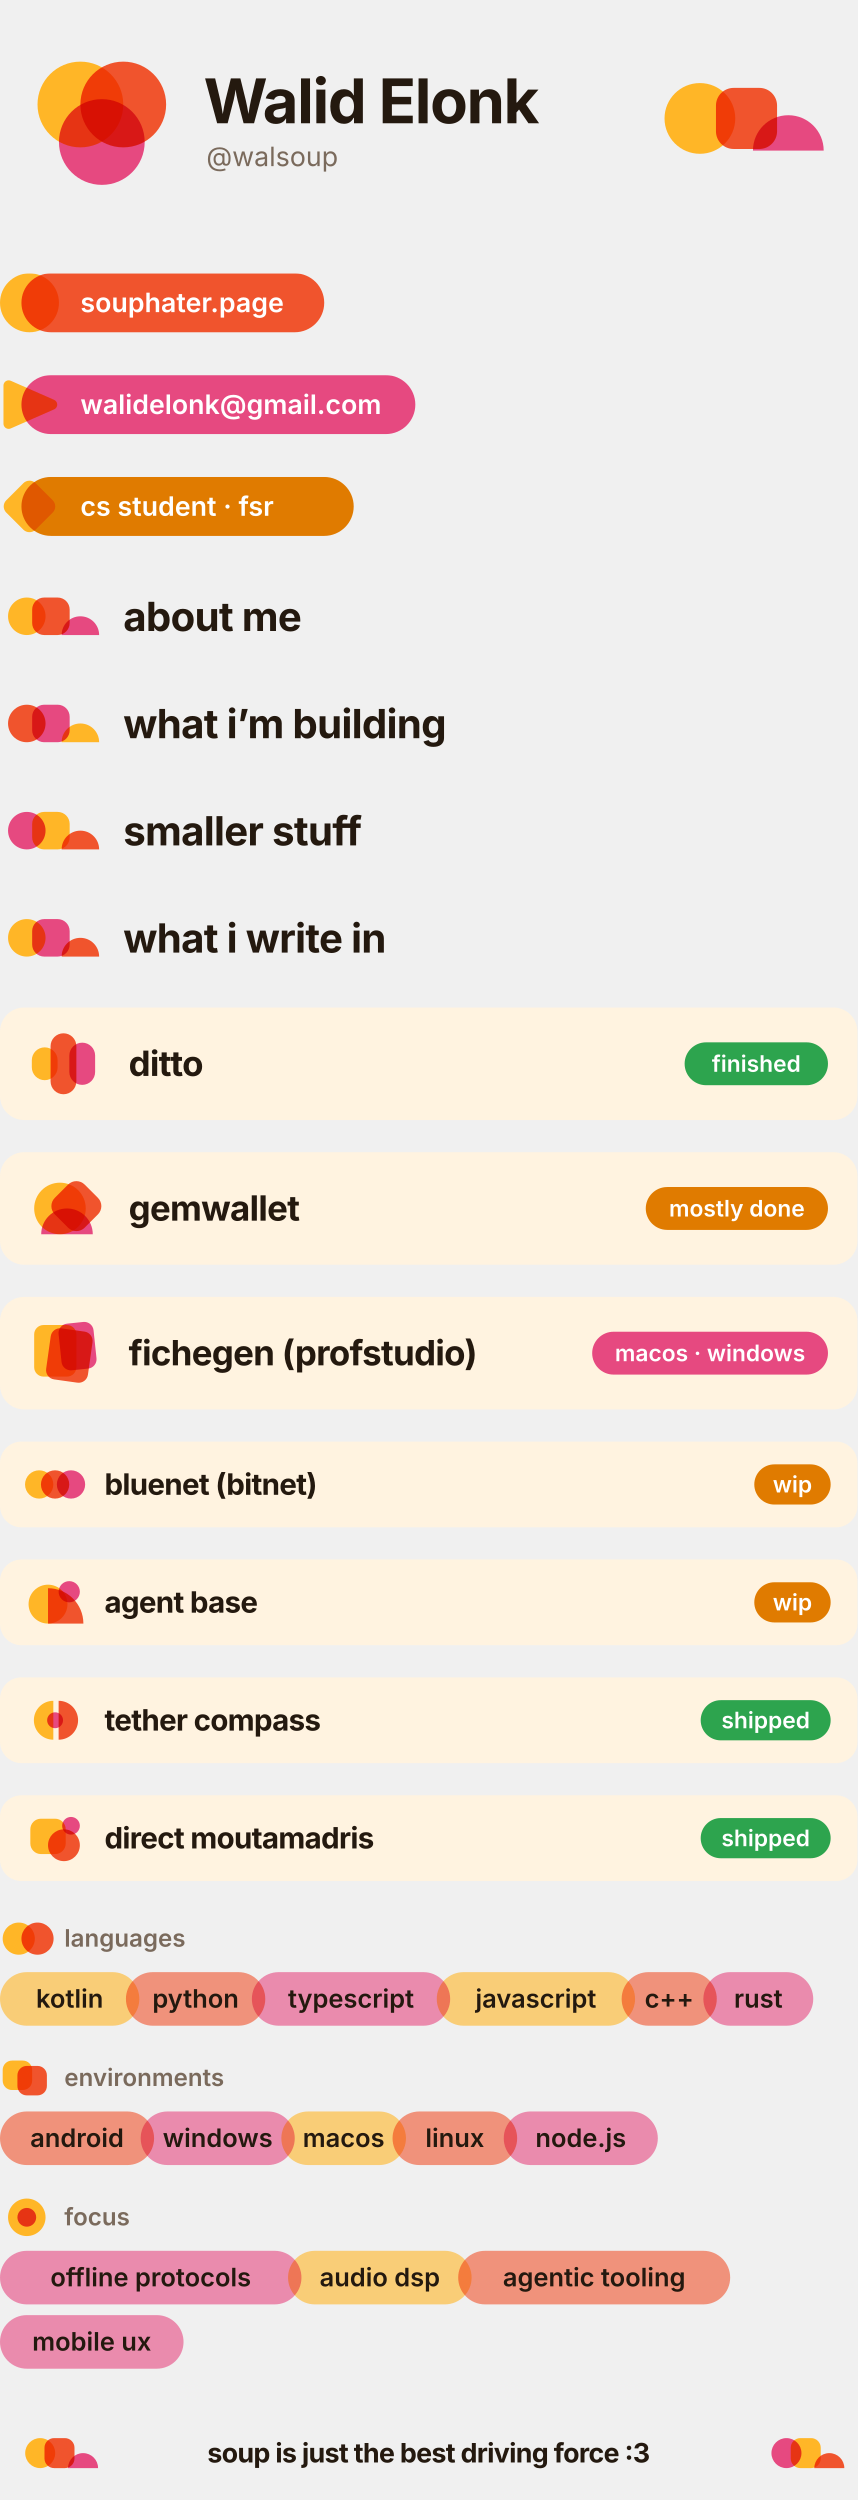
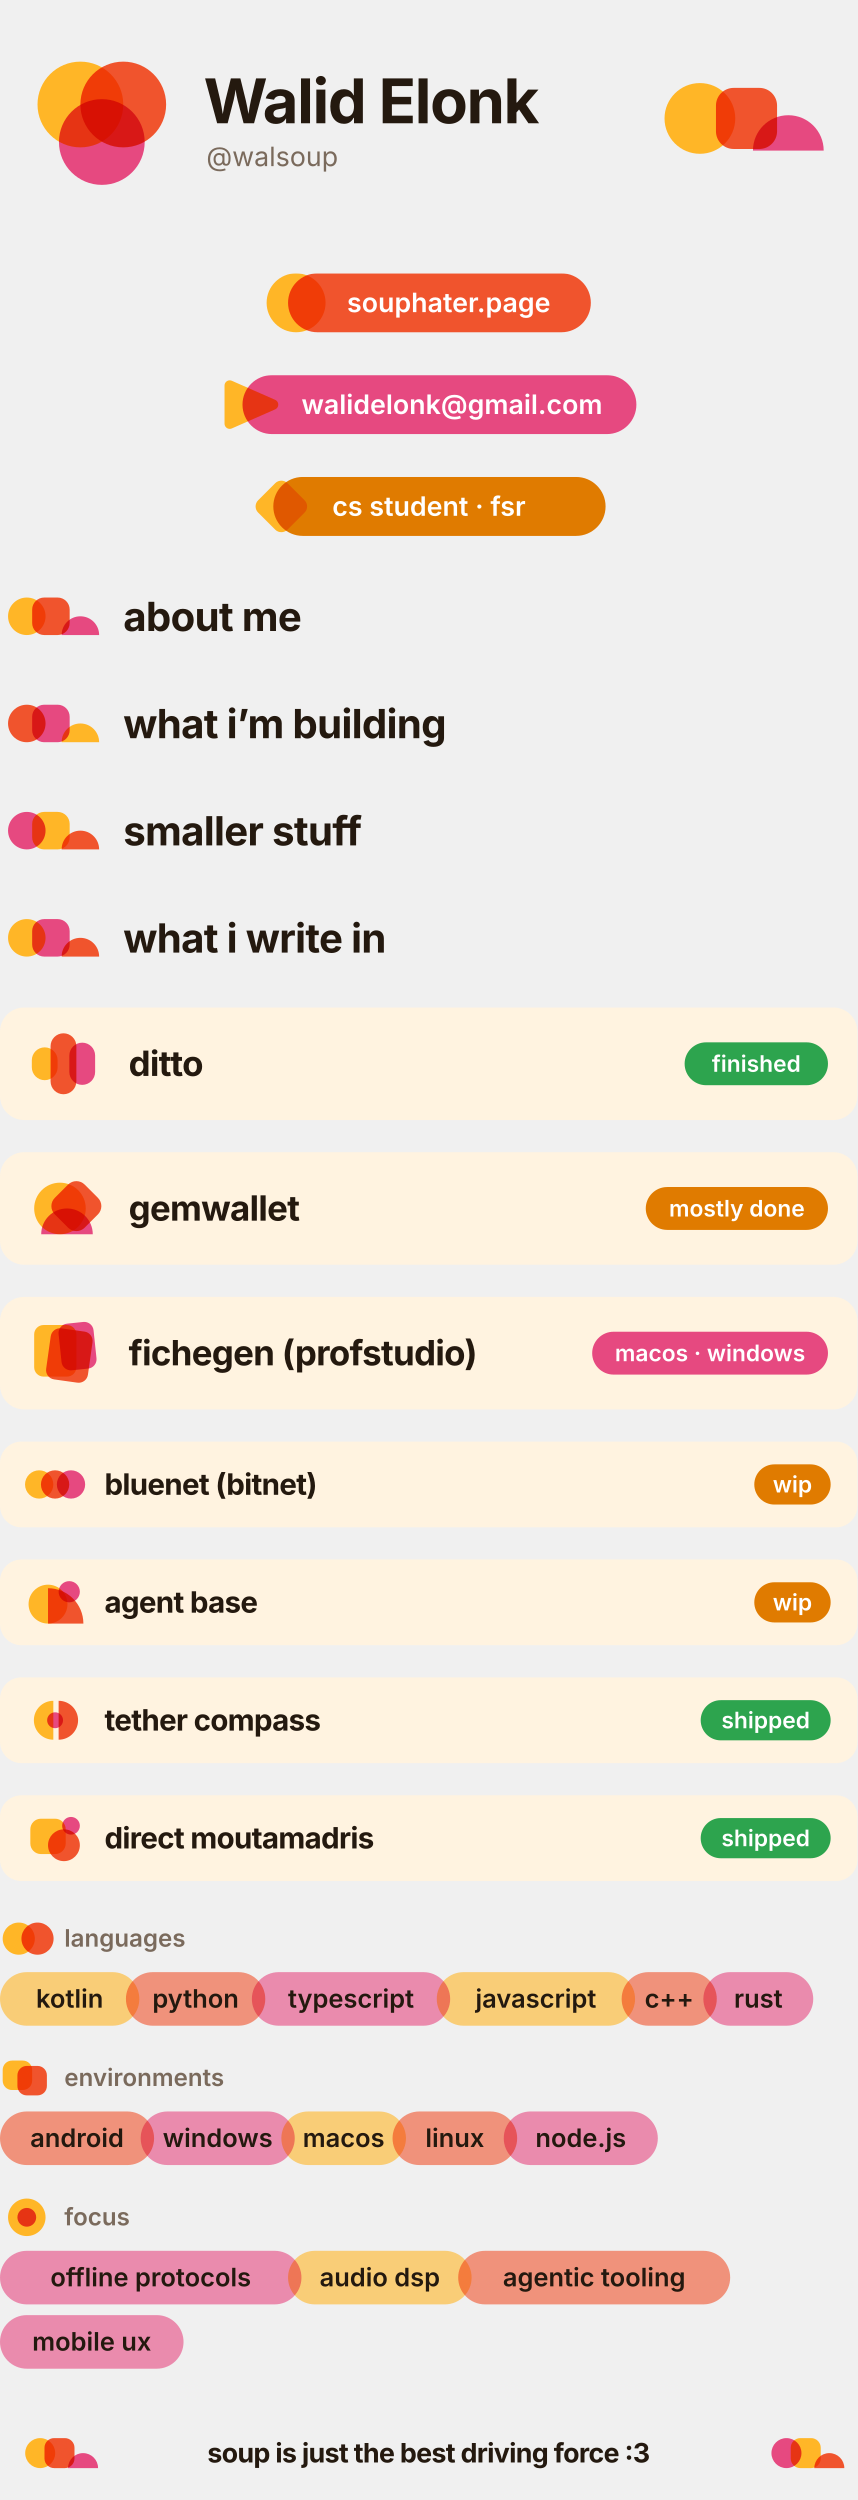
<svg xmlns="http://www.w3.org/2000/svg" width="640" height="1866" viewBox="0 0 640 1866">
  <style>
    .bg   { fill: #FFF3E0; }
    .t    { font: 700 26px ui-sans-serif,-apple-system,"Segoe UI",sans-serif; fill: #24190f; letter-spacing: -.5px; }
    .c    { font: 600 19px ui-sans-serif,-apple-system,"Segoe UI",sans-serif; fill: #24190f; }
    .l    { font: 600 18px ui-sans-serif,-apple-system,"Segoe UI",sans-serif; fill: #7a6a5c; }
    .w    { font: 600 20px ui-sans-serif,-apple-system,"Segoe UI",sans-serif; fill: #fff; }
    .name { font: 700 46px ui-sans-serif,-apple-system,"Segoe UI",sans-serif; fill: #24190f; letter-spacing: -1px; }
    .sub  { font: 400 20px ui-sans-serif,-apple-system,"Segoe UI",sans-serif; fill: #7a6a5c; }
    .m    { mix-blend-mode: multiply; }
    @media (prefers-color-scheme: dark) {
      .bg { fill: #2A2119; }
      .t, .c { fill: #fff4e6; }
      .l, .sub { fill: #b8a898; }
      .name { fill: #fff4e6; }
    }
  </style>
  <view id="header" viewBox="0 0 640 180" />
  <view id="pill-website" viewBox="0 204 640 52" />
  <view id="pill-email" viewBox="0 280 640 52" />
  <view id="pill-fsr" viewBox="0 356 640 52" />
  <view id="h-about" viewBox="0 432 640 56" />
  <view id="h-building" viewBox="0 512 640 56" />
  <view id="h-smaller" viewBox="0 592 640 56" />
  <view id="h-stack" viewBox="0 672 640 56" />
  <view id="card-ditto" viewBox="0 752 640 84" />
  <view id="card-gemwallet" viewBox="0 860 640 84" />
  <view id="card-fichegen" viewBox="0 968 640 84" />
  <view id="card-bluenet" viewBox="0 1076 640 64" />
  <view id="card-agent-base" viewBox="0 1164 640 64" />
  <view id="card-tether-compass" viewBox="0 1252 640 64" />
  <view id="card-direct-moutamadris" viewBox="0 1340 640 64" />
  <view id="stack" viewBox="0 1428 640 344" />
  <view id="footer" viewBox="0 1796 640 70" />
  <svg x="0" y="0" width="640" height="180" viewBox="0 0 640 180">
    <g transform="translate(0 0) scale(1)" style="isolation:isolate">
      <circle class="m" cx="60" cy="78" r="32" fill="#FFB627" />
      <circle class="m" cx="92" cy="78" r="32" fill="#F0542D" />
      <circle class="m" cx="76" cy="106" r="32" fill="#E64980" />
    </g>
    <g transform="translate(496 62) scale(0.6)" style="isolation:isolate">
      <circle class="m" cx="44" cy="44" r="44" fill="#FFB627" />
      <rect class="m" x="64" y="6" width="76" height="76" rx="22" fill="#F0542D" />
      <path class="m" d="M110 84 A44 44 0 0 1 198 84 Z" fill="#E64980" />
    </g>
    <text class="name" x="152" y="92">Walid Elonk</text>
    <text class="sub" x="154" y="124">@walsoup</text>
  </svg>
  <svg x="0" y="204" width="640" height="52" viewBox="0 0 640 52">
-     <g style="isolation:isolate">
-       <circle class="m" cx="22" cy="22" r="22" fill="#FFB627" />
-       <rect class="m" x="16" y="0" width="226" height="44" rx="22" fill="#F0542D" />
-     </g>
-     <text class="w" x="60" y="29">souphater.page</text>
+     <g transform="translate(199.0 0)">
+       <g style="isolation:isolate">
+         <circle class="m" cx="22" cy="22" r="22" fill="#FFB627" />
+         <rect class="m" x="16" y="0" width="226" height="44" rx="22" fill="#F0542D" />
+       </g>
+       <text class="w" x="60" y="29">souphater.page</text>
+     </g>
  </svg>
  <svg x="0" y="280" width="640" height="52" viewBox="0 0 640 52">
-     <g style="isolation:isolate">
-       <path class="m" transform="scale(1.294)" d="M5 6 L30 17 L5 28 Z" fill="#FFB627" stroke="#FFB627" stroke-width="6" stroke-linejoin="round" />
-       <rect class="m" x="16" y="0" width="294" height="44" rx="22" fill="#E64980" />
-     </g>
-     <text class="w" x="60" y="29">walidelonk@gmail.com</text>
+     <g transform="translate(165.0 0)">
+       <g style="isolation:isolate">
+         <path class="m" transform="scale(1.294)" d="M5 6 L30 17 L5 28 Z" fill="#FFB627" stroke="#FFB627" stroke-width="6" stroke-linejoin="round" />
+         <rect class="m" x="16" y="0" width="294" height="44" rx="22" fill="#E64980" />
+       </g>
+       <text class="w" x="60" y="29">walidelonk@gmail.com</text>
+     </g>
  </svg>
  <svg x="0" y="356" width="640" height="52" viewBox="0 0 640 52">
-     <g style="isolation:isolate">
-       <rect class="m" x="6.5" y="6.5" width="31" height="31" rx="6.5" transform="rotate(45 22 22)" fill="#FFB627" />
-       <rect class="m" x="16" y="0" width="248" height="44" rx="22" fill="#E07B00" />
-     </g>
-     <text class="w" x="60" y="29">cs student · fsr</text>
+     <g transform="translate(188.0 0)">
+       <g style="isolation:isolate">
+         <rect class="m" x="6.5" y="6.5" width="31" height="31" rx="6.5" transform="rotate(45 22 22)" fill="#FFB627" />
+         <rect class="m" x="16" y="0" width="248" height="44" rx="22" fill="#E07B00" />
+       </g>
+       <text class="w" x="60" y="29">cs student · fsr</text>
+     </g>
  </svg>
  <svg x="0" y="432" width="640" height="56" viewBox="0 0 640 56">
    <g transform="translate(0 0) scale(1)" style="isolation:isolate">
      <circle class="m" cx="20" cy="28" r="14" fill="#FFB627" />
      <rect class="m" x="24" y="14" width="28" height="28" rx="9" fill="#F0542D" />
      <path class="m" d="M46 42 A14 14 0 0 1 74 42 Z" fill="#E64980" />
    </g>
    <text class="t" style="font-size:30px" x="92" y="39">about me</text>
  </svg>
  <svg x="0" y="512" width="640" height="56" viewBox="0 0 640 56">
    <g transform="translate(0 0) scale(1)" style="isolation:isolate">
      <circle class="m" cx="20" cy="28" r="14" fill="#F0542D" />
      <rect class="m" x="24" y="14" width="28" height="28" rx="9" fill="#E64980" />
      <path class="m" d="M46 42 A14 14 0 0 1 74 42 Z" fill="#FFB627" />
    </g>
    <text class="t" style="font-size:30px" x="92" y="39">what i’m building</text>
  </svg>
  <svg x="0" y="592" width="640" height="56" viewBox="0 0 640 56">
    <g transform="translate(0 0) scale(1)" style="isolation:isolate">
      <circle class="m" cx="20" cy="28" r="14" fill="#E64980" />
      <rect class="m" x="24" y="14" width="28" height="28" rx="9" fill="#FFB627" />
      <path class="m" d="M46 42 A14 14 0 0 1 74 42 Z" fill="#F0542D" />
    </g>
    <text class="t" style="font-size:30px" x="92" y="39">smaller stuff</text>
  </svg>
  <svg x="0" y="672" width="640" height="56" viewBox="0 0 640 56">
    <g transform="translate(0 0) scale(1)" style="isolation:isolate">
      <circle class="m" cx="20" cy="28" r="14" fill="#FFB627" />
      <rect class="m" x="24" y="14" width="28" height="28" rx="9" fill="#E64980" />
      <path class="m" d="M46 42 A14 14 0 0 1 74 42 Z" fill="#F0542D" />
    </g>
    <text class="t" style="font-size:30px" x="92" y="39">what i write in</text>
  </svg>
  <svg x="0" y="752" width="640" height="84" viewBox="0 0 640 84">
    <rect class="bg" width="640" height="84" rx="18" />
    <g transform="translate(22 14.0) scale(0.875)" style="isolation:isolate">
      <rect class="m" x="2" y="18" width="22" height="28" rx="11" fill="#FFB627" />
      <rect class="m" x="18" y="6" width="22" height="52" rx="11" fill="#F0542D" />
      <rect class="m" x="34" y="14" width="22" height="36" rx="11" fill="#E64980" />
    </g>
    <text class="t" style="font-size:26px" x="96" y="51.1">ditto</text>
    <rect x="511" y="26.0" width="107" height="32" rx="16.0" fill="#2DA44E" />
    <text class="w" style="font-size:17px" x="564.5" y="48.0" text-anchor="middle">finished</text>
  </svg>
  <svg x="0" y="860" width="640" height="84" viewBox="0 0 640 84">
    <rect class="bg" width="640" height="84" rx="18" />
    <g transform="translate(22 14.0) scale(0.875)" style="isolation:isolate">
      <circle class="m" cx="26" cy="32" r="22" fill="#FFB627" />
      <rect class="m" x="22" y="12" width="36" height="36" rx="10" transform="rotate(45 40 30)" fill="#F0542D" />
      <path class="m" d="M10 54 A22 22 0 0 1 54 54 Z" fill="#E64980" />
    </g>
    <text class="t" style="font-size:26px" x="96" y="51.1">gemwallet</text>
    <rect x="482" y="26.0" width="136" height="32" rx="16.0" fill="#E07B00" />
    <text class="w" style="font-size:17px" x="550.0" y="48.0" text-anchor="middle">mostly done</text>
  </svg>
  <svg x="0" y="968" width="640" height="84" viewBox="0 0 640 84">
    <rect class="bg" width="640" height="84" rx="18" />
    <g transform="translate(22 14.0) scale(0.875)" style="isolation:isolate">
      <rect class="m" x="4" y="8" width="36" height="44" rx="8" fill="#FFB627" />
      <rect class="m" x="16" y="12" width="36" height="44" rx="8" transform="rotate(8 34 34)" fill="#F0542D" />
      <rect class="m" x="26" y="6" width="30" height="40" rx="8" transform="rotate(-6 41 26)" fill="#E64980" />
    </g>
    <text class="t" style="font-size:26px" x="96" y="51.1">fichegen (profstudio)</text>
    <rect x="442" y="26.0" width="176" height="32" rx="16.0" fill="#E64980" />
    <text class="w" style="font-size:17px" x="530.0" y="48.0" text-anchor="middle">macos · windows</text>
  </svg>
  <svg x="0" y="1076" width="640" height="64" viewBox="0 0 640 64">
    <rect class="bg" width="640" height="64" rx="16" />
    <g transform="translate(20 10.88) scale(0.66)" style="isolation:isolate">
      <circle class="m" cx="14" cy="32" r="16" fill="#FFB627" />
      <circle class="m" cx="32" cy="32" r="16" fill="#F0542D" />
      <circle class="m" cx="50" cy="32" r="16" fill="#E64980" />
    </g>
    <text class="t" style="font-size:22px" x="78" y="39.7">bluenet (bitnet)</text>
    <rect x="563" y="17.0" width="57" height="30" rx="15.0" fill="#E07B00" />
    <text class="w" style="font-size:17px" x="591.5" y="38.0" text-anchor="middle">wip</text>
  </svg>
  <svg x="0" y="1164" width="640" height="64" viewBox="0 0 640 64">
    <rect class="bg" width="640" height="64" rx="16" />
    <g transform="translate(20 10.88) scale(0.66)" style="isolation:isolate">
      <circle class="m" cx="24" cy="34" r="22" fill="#FFB627" />
      <path class="m" d="M24 56 V16 A40 40 0 0 1 64 56 Z" fill="#F0542D" />
      <circle class="m" cx="48" cy="20" r="12" fill="#E64980" />
    </g>
    <text class="t" style="font-size:22px" x="78" y="39.7">agent base</text>
    <rect x="563" y="17.0" width="57" height="30" rx="15.0" fill="#E07B00" />
    <text class="w" style="font-size:17px" x="591.5" y="38.0" text-anchor="middle">wip</text>
  </svg>
  <svg x="0" y="1252" width="640" height="64" viewBox="0 0 640 64">
    <rect class="bg" width="640" height="64" rx="16" />
    <g transform="translate(20 10.88) scale(0.66)" style="isolation:isolate">
      <path class="m" d="M30 10 A22 22 0 0 0 30 54 Z" fill="#FFB627" />
      <path class="m" d="M22 10 A22 22 0 0 1 22 54 Z" transform="translate(14 0)" fill="#F0542D" />
      <circle class="m" cx="32" cy="32" r="9" fill="#E64980" />
    </g>
    <text class="t" style="font-size:22px" x="78" y="39.7">tether compass</text>
    <rect x="523" y="17.0" width="97" height="30" rx="15.0" fill="#2DA44E" />
    <text class="w" style="font-size:17px" x="571.5" y="38.0" text-anchor="middle">shipped</text>
  </svg>
  <svg x="0" y="1340" width="640" height="64" viewBox="0 0 640 64">
    <rect class="bg" width="640" height="64" rx="16" />
    <g transform="translate(20 10.88) scale(0.66)" style="isolation:isolate">
      <rect class="m" x="4" y="10" width="40" height="40" rx="12" fill="#FFB627" />
      <circle class="m" cx="42" cy="40" r="18" fill="#F0542D" />
      <circle class="m" cx="50" cy="18" r="10" fill="#E64980" />
    </g>
    <text class="t" style="font-size:22px" x="78" y="39.7">direct moutamadris</text>
    <rect x="523" y="17.0" width="97" height="30" rx="15.0" fill="#2DA44E" />
    <text class="w" style="font-size:17px" x="571.5" y="38.0" text-anchor="middle">shipped</text>
  </svg>
  <svg x="0" y="1428" width="640" height="344" viewBox="0 0 640 344">
    <g style="isolation:isolate">
      <circle class="m" cx="14" cy="19" r="12" fill="#FFB627" />
      <circle class="m" cx="28" cy="19" r="12" fill="#F0542D" />
    </g>
    <text class="l" x="48" y="25">languages</text>
    <g style="isolation:isolate">
      <rect class="m" x="0" y="44" width="104" height="40" rx="20" fill="#FFB627" fill-opacity=".6" />
      <rect class="m" x="94" y="44" width="104" height="40" rx="20" fill="#F0542D" fill-opacity=".6" />
      <rect class="m" x="188" y="44" width="148" height="40" rx="20" fill="#E64980" fill-opacity=".6" />
      <rect class="m" x="326" y="44" width="148" height="40" rx="20" fill="#FFB627" fill-opacity=".6" />
      <rect class="m" x="464" y="44" width="71" height="40" rx="20" fill="#F0542D" fill-opacity=".6" />
      <rect class="m" x="525" y="44" width="82" height="40" rx="20" fill="#E64980" fill-opacity=".6" />
    </g>
    <text class="c" x="52.0" y="70.5" text-anchor="middle">kotlin</text>
    <text class="c" x="146.0" y="70.5" text-anchor="middle">python</text>
    <text class="c" x="262.0" y="70.5" text-anchor="middle">typescript</text>
    <text class="c" x="400.0" y="70.5" text-anchor="middle">javascript</text>
    <text class="c" x="499.5" y="70.5" text-anchor="middle">c++</text>
    <text class="c" x="566.0" y="70.5" text-anchor="middle">rust</text>
    <g style="isolation:isolate">
      <rect class="m" x="2" y="110" width="22" height="22" rx="7" fill="#FFB627" />
      <rect class="m" x="13" y="114" width="22" height="22" rx="7" fill="#F0542D" />
    </g>
    <text class="l" x="48" y="129">environments</text>
    <g style="isolation:isolate">
      <rect class="m" x="0" y="148" width="115" height="40" rx="20" fill="#F0542D" fill-opacity=".6" />
      <rect class="m" x="105" y="148" width="115" height="40" rx="20" fill="#E64980" fill-opacity=".6" />
      <rect class="m" x="210" y="148" width="93" height="40" rx="20" fill="#FFB627" fill-opacity=".6" />
      <rect class="m" x="293" y="148" width="93" height="40" rx="20" fill="#F0542D" fill-opacity=".6" />
      <rect class="m" x="376" y="148" width="115" height="40" rx="20" fill="#E64980" fill-opacity=".6" />
    </g>
    <text class="c" x="57.5" y="174.5" text-anchor="middle">android</text>
    <text class="c" x="162.5" y="174.5" text-anchor="middle">windows</text>
    <text class="c" x="256.5" y="174.5" text-anchor="middle">macos</text>
    <text class="c" x="339.5" y="174.5" text-anchor="middle">linux</text>
    <text class="c" x="433.5" y="174.5" text-anchor="middle">node.js</text>
    <g style="isolation:isolate">
      <circle class="m" cx="20" cy="227" r="14" fill="#FFB627" />
      <circle class="m" cx="20" cy="227" r="7" fill="#E64980" />
    </g>
    <text class="l" x="48" y="233">focus</text>
    <g style="isolation:isolate">
      <rect class="m" x="0" y="252" width="225" height="40" rx="20" fill="#E64980" fill-opacity=".6" />
      <rect class="m" x="215" y="252" width="137" height="40" rx="20" fill="#FFB627" fill-opacity=".6" />
      <rect class="m" x="342" y="252" width="203" height="40" rx="20" fill="#F0542D" fill-opacity=".6" />
      <rect class="m" x="0" y="300" width="137" height="40" rx="20" fill="#E64980" fill-opacity=".6" />
    </g>
    <text class="c" x="112.5" y="278.5" text-anchor="middle">offline protocols</text>
    <text class="c" x="283.5" y="278.5" text-anchor="middle">audio dsp</text>
    <text class="c" x="443.5" y="278.5" text-anchor="middle">agentic tooling</text>
    <text class="c" x="68.5" y="326.5" text-anchor="middle">mobile ux</text>
  </svg>
  <svg x="0" y="1796" width="640" height="70" viewBox="0 0 640 70">
    <g transform="translate(14 12.6) scale(0.8)" style="isolation:isolate">
      <circle class="m" cx="20" cy="28" r="14" fill="#FFB627" />
      <rect class="m" x="24" y="14" width="28" height="28" rx="9" fill="#F0542D" />
      <path class="m" d="M46 42 A14 14 0 0 1 74 42 Z" fill="#E64980" />
    </g>
    <g transform="translate(571 12.6) scale(0.8)" style="isolation:isolate">
      <circle class="m" cx="20" cy="28" r="14" fill="#E64980" />
      <rect class="m" x="24" y="14" width="28" height="28" rx="9" fill="#FFB627" />
      <path class="m" d="M46 42 A14 14 0 0 1 74 42 Z" fill="#F0542D" />
    </g>
    <text class="t" style="font-size:20px" x="320" y="42" text-anchor="middle">soup is just the best driving force :3</text>
  </svg>
</svg>
